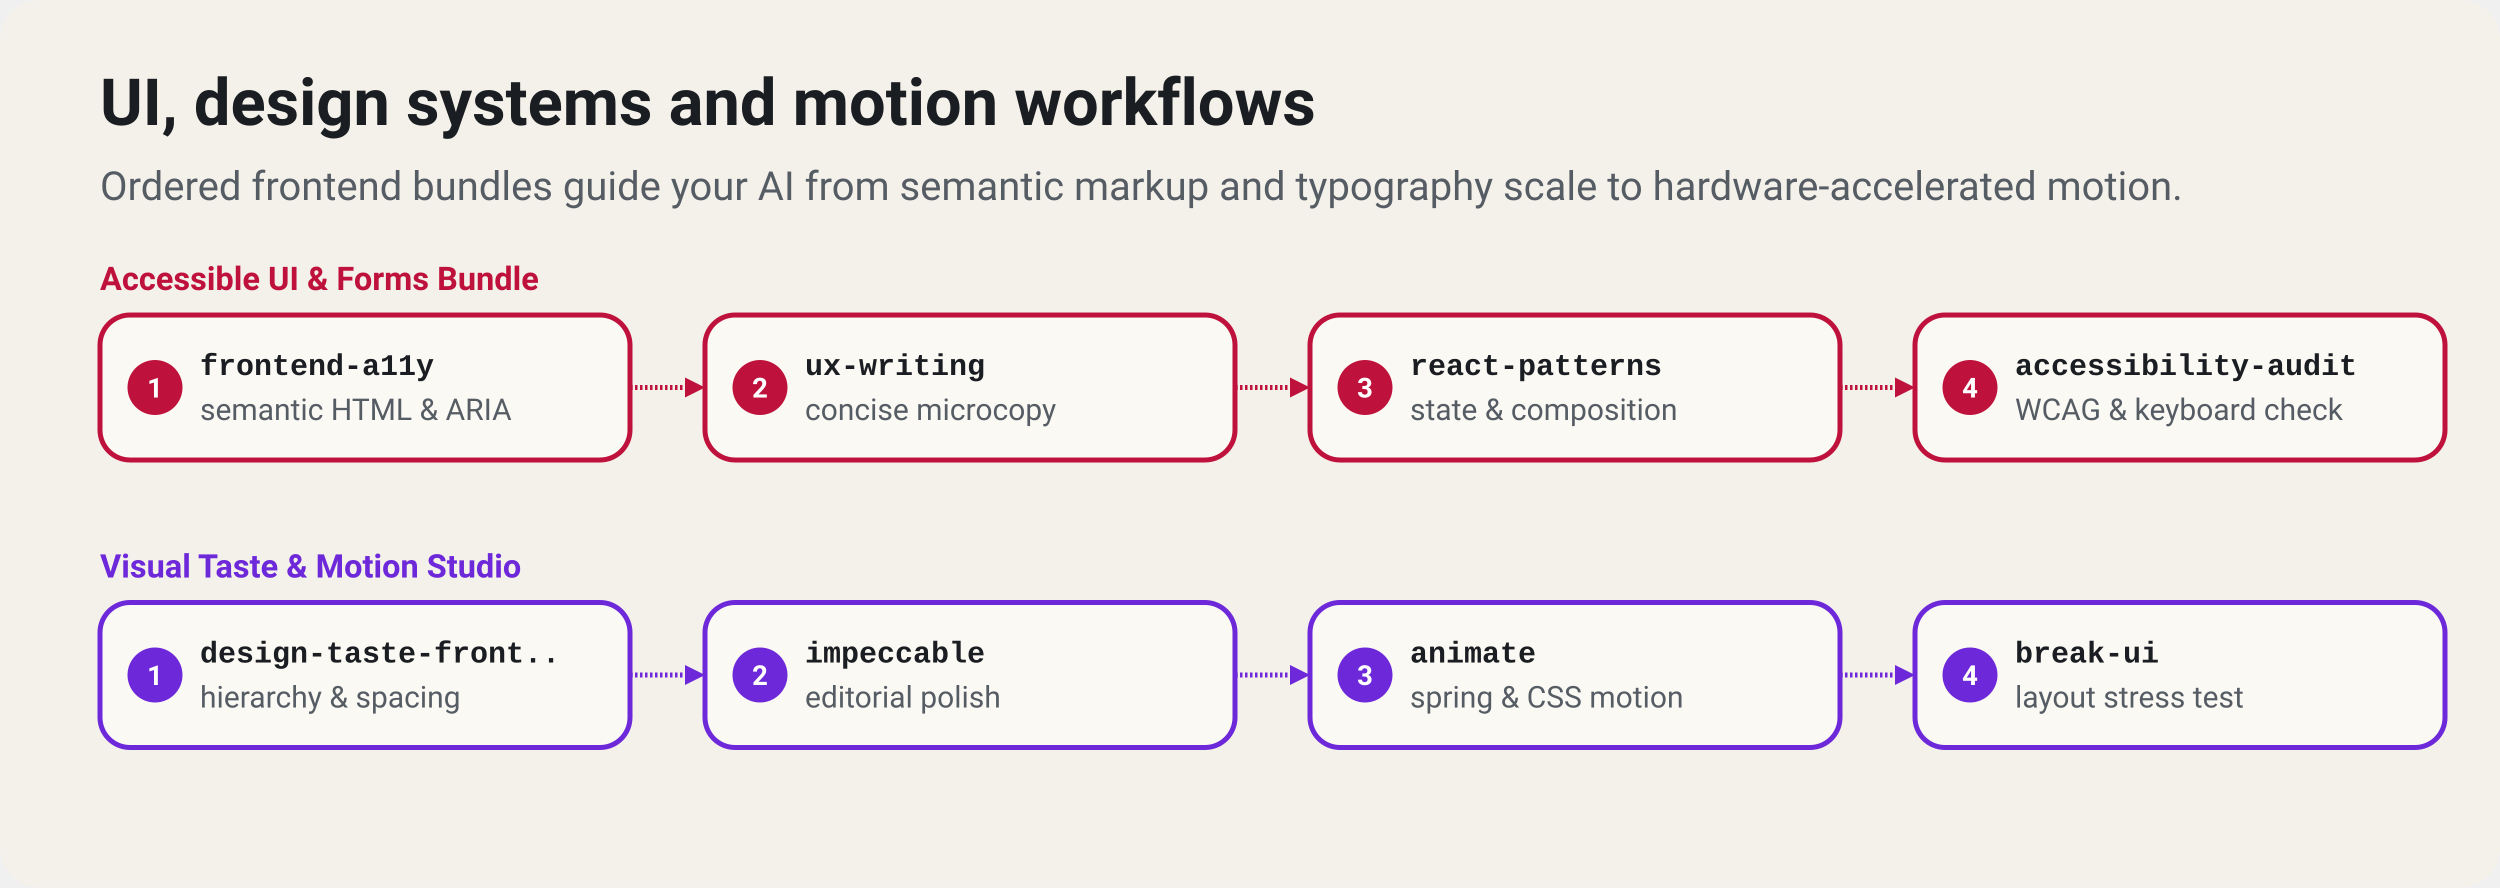
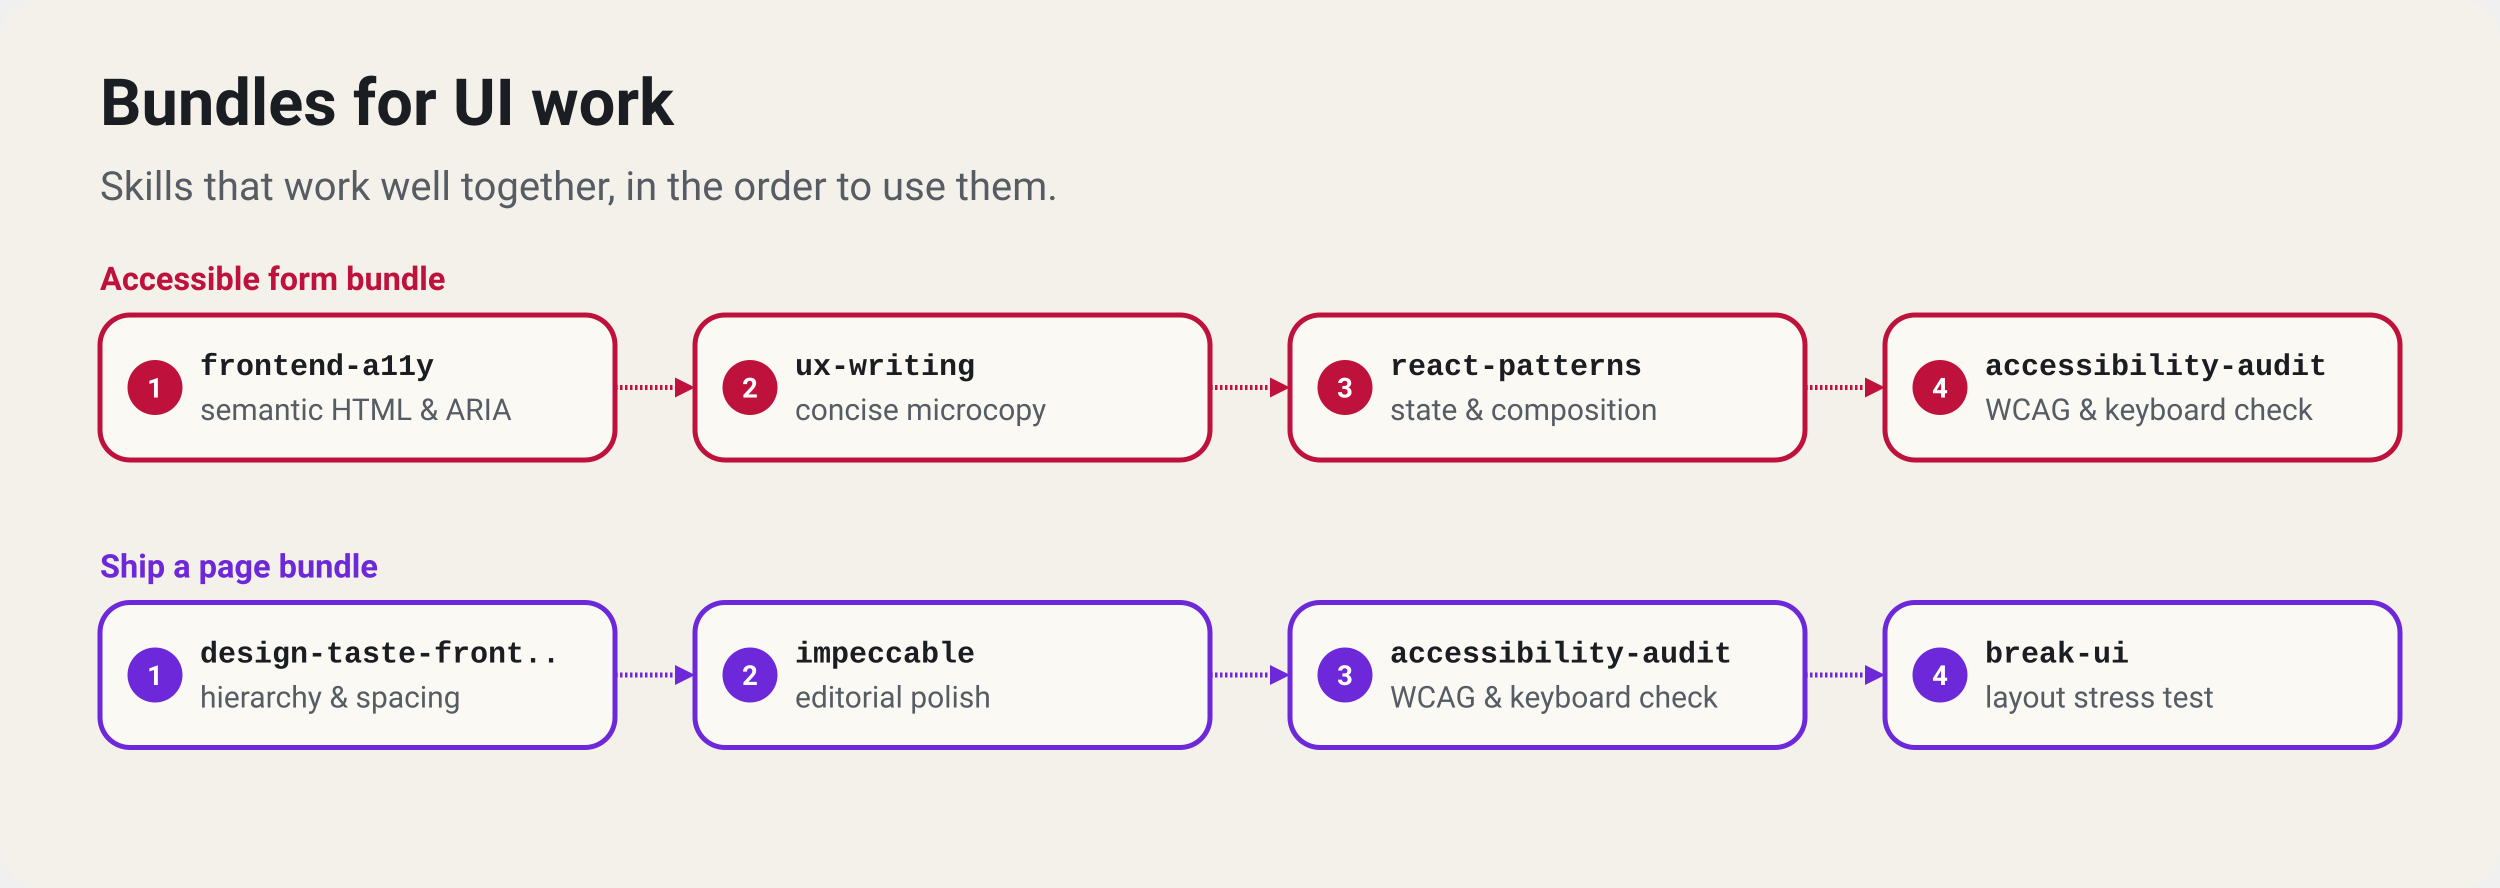
<svg xmlns="http://www.w3.org/2000/svg" width="1000" height="355" viewBox="0 0 1000 355" role="img" aria-labelledby="t d">
  <style>
text{font-family:ui-sans-serif, system-ui, -apple-system, 'Segoe UI', Roboto, 'Helvetica Neue', Arial, sans-serif}
.mono{font-family:ui-monospace, SFMono-Regular, 'SF Mono', Menlo, Consolas, 'Liberation Mono', monospace}
.draw{stroke-dasharray:1;stroke-dashoffset:0;animation:draw 1.1s cubic-bezier(.23,1,.32,1) both}
.rise{animation:rise .7s cubic-bezier(.23,1,.32,1) both}
.fade{animation:fade .8s ease-out both}
.grow{transform-box:fill-box;transform-origin:left center;animation:grow 1.1s cubic-bezier(.23,1,.32,1) both}
.pop{transform-box:fill-box;transform-origin:center;animation:pop .5s cubic-bezier(.23,1,.32,1) both}
.glow{animation:glow 2.6s ease-in-out infinite}
.blink{animation:blink 1s steps(1) infinite}
@keyframes draw{from{stroke-dashoffset:1}to{stroke-dashoffset:0}}
@keyframes rise{from{opacity:0;transform:translateY(10px)}to{opacity:1;transform:none}}
@keyframes fade{from{opacity:0}to{opacity:1}}
@keyframes grow{from{transform:scaleX(0)}to{transform:scaleX(1)}}
@keyframes pop{from{opacity:0;transform:scale(.6)}to{opacity:1;transform:scale(1)}}
@keyframes glow{0%,100%{opacity:.45}50%{opacity:1}}
@keyframes blink{0%{opacity:1}50%{opacity:0}}
@media (prefers-reduced-motion:reduce){*{animation:none!important}.pulse,.cover{display:none}}
</style>
  <rect width="1000" height="355" rx="16" fill="#f4f1ea" />
-   <text x="40" y="50" font-size="26" font-weight="700" fill="#1a1d21" text-anchor="start" class="rise">UI, design systems and motion workflows</text>
-   <text x="40" y="80" font-size="16" font-weight="400" fill="#565c64" text-anchor="start" class="rise" style="animation-delay:0.10s">Ordered frontend bundles guide your AI from semantic markup and typography scale to hardware-accelerated motion.</text>
-   <text x="40" y="116" font-size="13" font-weight="700" fill="#be123c" text-anchor="start" class="fade" style="animation-delay:0.15s">Accessible UI &amp; Forms Bundle</text>
+   <text x="40" y="50" font-size="26" font-weight="700" fill="#1a1d21" text-anchor="start" class="rise">Bundles for UI work</text>
+   <text x="40" y="80" font-size="16" font-weight="400" fill="#565c64" text-anchor="start" class="rise" style="animation-delay:0.10s">Skills that work well together, in the order to use them.</text>
+   <text x="40" y="116" font-size="13" font-weight="700" fill="#be123c" text-anchor="start" class="fade" style="animation-delay:0.15s">Accessible form bundle</text>
  <g class="rise" style="animation-delay:0.20s">
-     <rect x="40" y="126" width="212" height="58" rx="12" fill="#fbf9f4" stroke="#be123c" stroke-width="2" />
+     <rect x="40" y="126" width="206" height="58" rx="12" fill="#fbf9f4" stroke="#be123c" stroke-width="2" />
    <circle cx="62" cy="155" r="11" fill="#be123c" />
    <text x="62" y="159" font-size="11" font-weight="700" fill="#ffffff" text-anchor="middle">1</text>
    <text x="80" y="150" font-size="12" font-weight="700" fill="#1a1d21" text-anchor="start" class="mono">frontend-a11y</text>
    <text x="80" y="168" font-size="12" font-weight="400" fill="#565c64" text-anchor="start">semantic HTML &amp; ARIA</text>
  </g>
-   <path class="draw" pathLength="1" d="M252 155 H276" fill="none" stroke="#be123c" stroke-width="2" style="animation-delay:0.60s" />
-   <path class="fade" d="M282 155 l-8 -4 v8 z" fill="#be123c" style="animation-delay:1.10s" />
+   <path class="draw" pathLength="1" d="M246 155 H272" fill="none" stroke="#be123c" stroke-width="2" style="animation-delay:0.60s" />
+   <path class="fade" d="M278 155 l-8 -4 v8 z" fill="#be123c" style="animation-delay:1.10s" />
  <circle class="pulse" r="4" fill="#be123c" opacity="0">
-     <animateMotion path="M252 155 H276" dur="1.8s" begin="1.8s" repeatCount="indefinite" />
+     <animateMotion path="M246 155 H272" dur="1.8s" begin="1.8s" repeatCount="indefinite" />
    <animate attributeName="opacity" values="0;1;1;0" keyTimes="0;.1;.85;1" dur="1.8s" begin="1.8s" repeatCount="indefinite" />
  </circle>
  <g class="rise" style="animation-delay:0.32s">
-     <rect x="282" y="126" width="212" height="58" rx="12" fill="#fbf9f4" stroke="#be123c" stroke-width="2" />
-     <circle cx="304" cy="155" r="11" fill="#be123c" />
-     <text x="304" y="159" font-size="11" font-weight="700" fill="#ffffff" text-anchor="middle">2</text>
-     <text x="322" y="150" font-size="12" font-weight="700" fill="#1a1d21" text-anchor="start" class="mono">ux-writing</text>
-     <text x="322" y="168" font-size="12" font-weight="400" fill="#565c64" text-anchor="start">concise microcopy</text>
+     <rect x="278" y="126" width="206" height="58" rx="12" fill="#fbf9f4" stroke="#be123c" stroke-width="2" />
+     <circle cx="300" cy="155" r="11" fill="#be123c" />
+     <text x="300" y="159" font-size="11" font-weight="700" fill="#ffffff" text-anchor="middle">2</text>
+     <text x="318" y="150" font-size="12" font-weight="700" fill="#1a1d21" text-anchor="start" class="mono">ux-writing</text>
+     <text x="318" y="168" font-size="12" font-weight="400" fill="#565c64" text-anchor="start">concise microcopy</text>
  </g>
-   <path class="draw" pathLength="1" d="M494 155 H518" fill="none" stroke="#be123c" stroke-width="2" style="animation-delay:0.75s" />
-   <path class="fade" d="M524 155 l-8 -4 v8 z" fill="#be123c" style="animation-delay:1.25s" />
+   <path class="draw" pathLength="1" d="M484 155 H510" fill="none" stroke="#be123c" stroke-width="2" style="animation-delay:0.75s" />
+   <path class="fade" d="M516 155 l-8 -4 v8 z" fill="#be123c" style="animation-delay:1.25s" />
  <circle class="pulse" r="4" fill="#be123c" opacity="0">
-     <animateMotion path="M494 155 H518" dur="1.8s" begin="2.15s" repeatCount="indefinite" />
+     <animateMotion path="M484 155 H510" dur="1.8s" begin="2.15s" repeatCount="indefinite" />
    <animate attributeName="opacity" values="0;1;1;0" keyTimes="0;.1;.85;1" dur="1.8s" begin="2.15s" repeatCount="indefinite" />
  </circle>
  <g class="rise" style="animation-delay:0.44s">
-     <rect x="524" y="126" width="212" height="58" rx="12" fill="#fbf9f4" stroke="#be123c" stroke-width="2" />
-     <circle cx="546" cy="155" r="11" fill="#be123c" />
-     <text x="546" y="159" font-size="11" font-weight="700" fill="#ffffff" text-anchor="middle">3</text>
-     <text x="564" y="150" font-size="12" font-weight="700" fill="#1a1d21" text-anchor="start" class="mono">react-patterns</text>
-     <text x="564" y="168" font-size="12" font-weight="400" fill="#565c64" text-anchor="start">state &amp; composition</text>
+     <rect x="516" y="126" width="206" height="58" rx="12" fill="#fbf9f4" stroke="#be123c" stroke-width="2" />
+     <circle cx="538" cy="155" r="11" fill="#be123c" />
+     <text x="538" y="159" font-size="11" font-weight="700" fill="#ffffff" text-anchor="middle">3</text>
+     <text x="556" y="150" font-size="12" font-weight="700" fill="#1a1d21" text-anchor="start" class="mono">react-patterns</text>
+     <text x="556" y="168" font-size="12" font-weight="400" fill="#565c64" text-anchor="start">state &amp; composition</text>
  </g>
-   <path class="draw" pathLength="1" d="M736 155 H760" fill="none" stroke="#be123c" stroke-width="2" style="animation-delay:0.90s" />
-   <path class="fade" d="M766 155 l-8 -4 v8 z" fill="#be123c" style="animation-delay:1.40s" />
+   <path class="draw" pathLength="1" d="M722 155 H748" fill="none" stroke="#be123c" stroke-width="2" style="animation-delay:0.90s" />
+   <path class="fade" d="M754 155 l-8 -4 v8 z" fill="#be123c" style="animation-delay:1.40s" />
  <circle class="pulse" r="4" fill="#be123c" opacity="0">
-     <animateMotion path="M736 155 H760" dur="1.8s" begin="2.5s" repeatCount="indefinite" />
+     <animateMotion path="M722 155 H748" dur="1.8s" begin="2.5s" repeatCount="indefinite" />
    <animate attributeName="opacity" values="0;1;1;0" keyTimes="0;.1;.85;1" dur="1.8s" begin="2.5s" repeatCount="indefinite" />
  </circle>
  <g class="rise" style="animation-delay:0.56s">
-     <rect x="766" y="126" width="212" height="58" rx="12" fill="#fbf9f4" stroke="#be123c" stroke-width="2" />
-     <circle cx="788" cy="155" r="11" fill="#be123c" />
-     <text x="788" y="159" font-size="11" font-weight="700" fill="#ffffff" text-anchor="middle">4</text>
-     <text x="806" y="150" font-size="12" font-weight="700" fill="#1a1d21" text-anchor="start" class="mono">accessibility-audit</text>
-     <text x="806" y="168" font-size="12" font-weight="400" fill="#565c64" text-anchor="start">WCAG &amp; keyboard check</text>
+     <rect x="754" y="126" width="206" height="58" rx="12" fill="#fbf9f4" stroke="#be123c" stroke-width="2" />
+     <circle cx="776" cy="155" r="11" fill="#be123c" />
+     <text x="776" y="159" font-size="11" font-weight="700" fill="#ffffff" text-anchor="middle">4</text>
+     <text x="794" y="150" font-size="12" font-weight="700" fill="#1a1d21" text-anchor="start" class="mono">accessibility-audit</text>
+     <text x="794" y="168" font-size="12" font-weight="400" fill="#565c64" text-anchor="start">WCAG &amp; keyboard check</text>
  </g>
-   <text x="40" y="231" font-size="13" font-weight="700" fill="#6d28d9" text-anchor="start" class="fade" style="animation-delay:0.35s">Visual Taste &amp; Motion Studio</text>
+   <text x="40" y="231" font-size="13" font-weight="700" fill="#6d28d9" text-anchor="start" class="fade" style="animation-delay:0.35s">Ship a page bundle</text>
  <g class="rise" style="animation-delay:0.40s">
-     <rect x="40" y="241" width="212" height="58" rx="12" fill="#fbf9f4" stroke="#6d28d9" stroke-width="2" />
+     <rect x="40" y="241" width="206" height="58" rx="12" fill="#fbf9f4" stroke="#6d28d9" stroke-width="2" />
    <circle cx="62" cy="270" r="11" fill="#6d28d9" />
    <text x="62" y="274" font-size="11" font-weight="700" fill="#ffffff" text-anchor="middle">1</text>
    <text x="80" y="265" font-size="12" font-weight="700" fill="#1a1d21" text-anchor="start" class="mono">design-taste-front..</text>
    <text x="80" y="283" font-size="12" font-weight="400" fill="#565c64" text-anchor="start">hierarchy &amp; spacing</text>
  </g>
-   <path class="draw" pathLength="1" d="M252 270 H276" fill="none" stroke="#6d28d9" stroke-width="2" style="animation-delay:0.80s" />
-   <path class="fade" d="M282 270 l-8 -4 v8 z" fill="#6d28d9" style="animation-delay:1.30s" />
+   <path class="draw" pathLength="1" d="M246 270 H272" fill="none" stroke="#6d28d9" stroke-width="2" style="animation-delay:0.80s" />
+   <path class="fade" d="M278 270 l-8 -4 v8 z" fill="#6d28d9" style="animation-delay:1.30s" />
  <circle class="pulse" r="4" fill="#6d28d9" opacity="0">
-     <animateMotion path="M252 270 H276" dur="1.8s" begin="2.2s" repeatCount="indefinite" />
+     <animateMotion path="M246 270 H272" dur="1.8s" begin="2.2s" repeatCount="indefinite" />
    <animate attributeName="opacity" values="0;1;1;0" keyTimes="0;.1;.85;1" dur="1.8s" begin="2.2s" repeatCount="indefinite" />
  </circle>
  <g class="rise" style="animation-delay:0.52s">
-     <rect x="282" y="241" width="212" height="58" rx="12" fill="#fbf9f4" stroke="#6d28d9" stroke-width="2" />
-     <circle cx="304" cy="270" r="11" fill="#6d28d9" />
-     <text x="304" y="274" font-size="11" font-weight="700" fill="#ffffff" text-anchor="middle">2</text>
-     <text x="322" y="265" font-size="12" font-weight="700" fill="#1a1d21" text-anchor="start" class="mono">impeccable</text>
-     <text x="322" y="283" font-size="12" font-weight="400" fill="#565c64" text-anchor="start">editorial polish</text>
+     <rect x="278" y="241" width="206" height="58" rx="12" fill="#fbf9f4" stroke="#6d28d9" stroke-width="2" />
+     <circle cx="300" cy="270" r="11" fill="#6d28d9" />
+     <text x="300" y="274" font-size="11" font-weight="700" fill="#ffffff" text-anchor="middle">2</text>
+     <text x="318" y="265" font-size="12" font-weight="700" fill="#1a1d21" text-anchor="start" class="mono">impeccable</text>
+     <text x="318" y="283" font-size="12" font-weight="400" fill="#565c64" text-anchor="start">editorial polish</text>
  </g>
-   <path class="draw" pathLength="1" d="M494 270 H518" fill="none" stroke="#6d28d9" stroke-width="2" style="animation-delay:0.95s" />
-   <path class="fade" d="M524 270 l-8 -4 v8 z" fill="#6d28d9" style="animation-delay:1.45s" />
+   <path class="draw" pathLength="1" d="M484 270 H510" fill="none" stroke="#6d28d9" stroke-width="2" style="animation-delay:0.95s" />
+   <path class="fade" d="M516 270 l-8 -4 v8 z" fill="#6d28d9" style="animation-delay:1.45s" />
  <circle class="pulse" r="4" fill="#6d28d9" opacity="0">
-     <animateMotion path="M494 270 H518" dur="1.8s" begin="2.55s" repeatCount="indefinite" />
+     <animateMotion path="M484 270 H510" dur="1.8s" begin="2.55s" repeatCount="indefinite" />
    <animate attributeName="opacity" values="0;1;1;0" keyTimes="0;.1;.85;1" dur="1.8s" begin="2.55s" repeatCount="indefinite" />
  </circle>
  <g class="rise" style="animation-delay:0.64s">
-     <rect x="524" y="241" width="212" height="58" rx="12" fill="#fbf9f4" stroke="#6d28d9" stroke-width="2" />
-     <circle cx="546" cy="270" r="11" fill="#6d28d9" />
-     <text x="546" y="274" font-size="11" font-weight="700" fill="#ffffff" text-anchor="middle">3</text>
-     <text x="564" y="265" font-size="12" font-weight="700" fill="#1a1d21" text-anchor="start" class="mono">animate</text>
-     <text x="564" y="283" font-size="12" font-weight="400" fill="#565c64" text-anchor="start">spring &amp; CSS motion</text>
+     <rect x="516" y="241" width="206" height="58" rx="12" fill="#fbf9f4" stroke="#6d28d9" stroke-width="2" />
+     <circle cx="538" cy="270" r="11" fill="#6d28d9" />
+     <text x="538" y="274" font-size="11" font-weight="700" fill="#ffffff" text-anchor="middle">3</text>
+     <text x="556" y="265" font-size="12" font-weight="700" fill="#1a1d21" text-anchor="start" class="mono">accessibility-audit</text>
+     <text x="556" y="283" font-size="12" font-weight="400" fill="#565c64" text-anchor="start">WCAG &amp; keyboard check</text>
  </g>
-   <path class="draw" pathLength="1" d="M736 270 H760" fill="none" stroke="#6d28d9" stroke-width="2" style="animation-delay:1.10s" />
-   <path class="fade" d="M766 270 l-8 -4 v8 z" fill="#6d28d9" style="animation-delay:1.60s" />
+   <path class="draw" pathLength="1" d="M722 270 H748" fill="none" stroke="#6d28d9" stroke-width="2" style="animation-delay:1.10s" />
+   <path class="fade" d="M754 270 l-8 -4 v8 z" fill="#6d28d9" style="animation-delay:1.60s" />
  <circle class="pulse" r="4" fill="#6d28d9" opacity="0">
-     <animateMotion path="M736 270 H760" dur="1.8s" begin="2.9s" repeatCount="indefinite" />
+     <animateMotion path="M722 270 H748" dur="1.8s" begin="2.9s" repeatCount="indefinite" />
    <animate attributeName="opacity" values="0;1;1;0" keyTimes="0;.1;.85;1" dur="1.8s" begin="2.9s" repeatCount="indefinite" />
  </circle>
  <g class="rise" style="animation-delay:0.76s">
-     <rect x="766" y="241" width="212" height="58" rx="12" fill="#fbf9f4" stroke="#6d28d9" stroke-width="2" />
-     <circle cx="788" cy="270" r="11" fill="#6d28d9" />
-     <text x="788" y="274" font-size="11" font-weight="700" fill="#ffffff" text-anchor="middle">4</text>
-     <text x="806" y="265" font-size="12" font-weight="700" fill="#1a1d21" text-anchor="start" class="mono">break-ui</text>
-     <text x="806" y="283" font-size="12" font-weight="400" fill="#565c64" text-anchor="start">layout stress test</text>
+     <rect x="754" y="241" width="206" height="58" rx="12" fill="#fbf9f4" stroke="#6d28d9" stroke-width="2" />
+     <circle cx="776" cy="270" r="11" fill="#6d28d9" />
+     <text x="776" y="274" font-size="11" font-weight="700" fill="#ffffff" text-anchor="middle">4</text>
+     <text x="794" y="265" font-size="12" font-weight="700" fill="#1a1d21" text-anchor="start" class="mono">break-ui</text>
+     <text x="794" y="283" font-size="12" font-weight="400" fill="#565c64" text-anchor="start">layout stress test</text>
  </g>
</svg>
